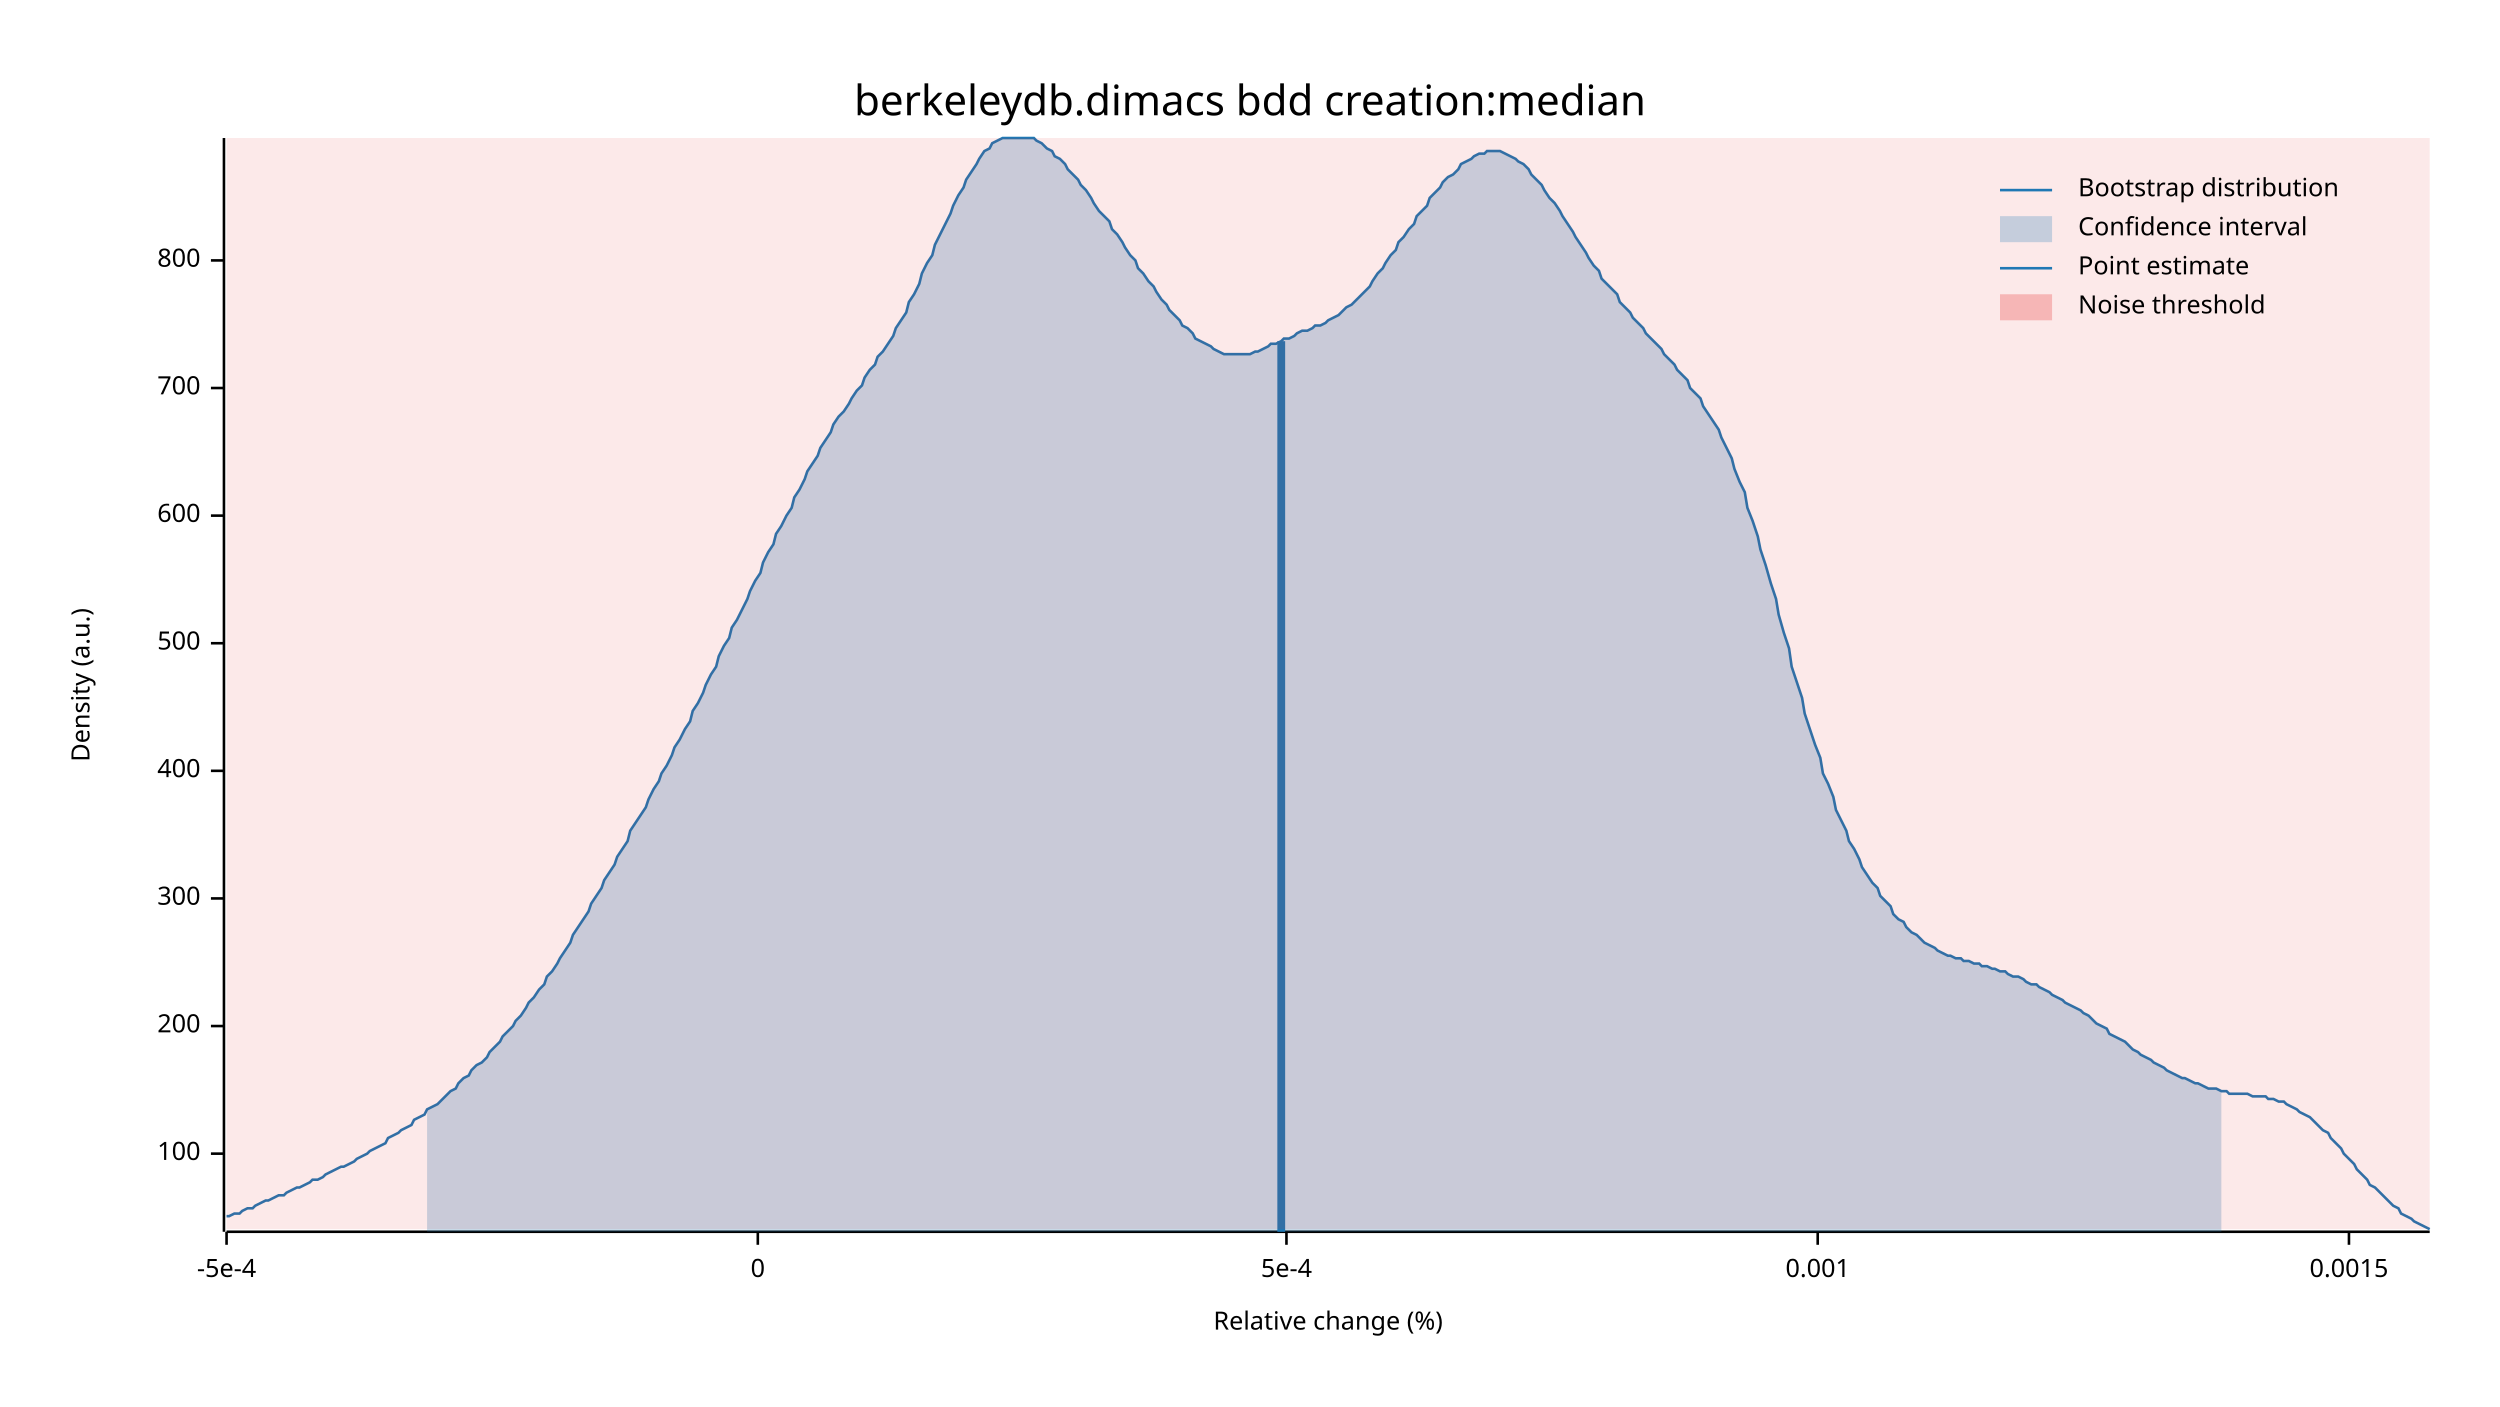
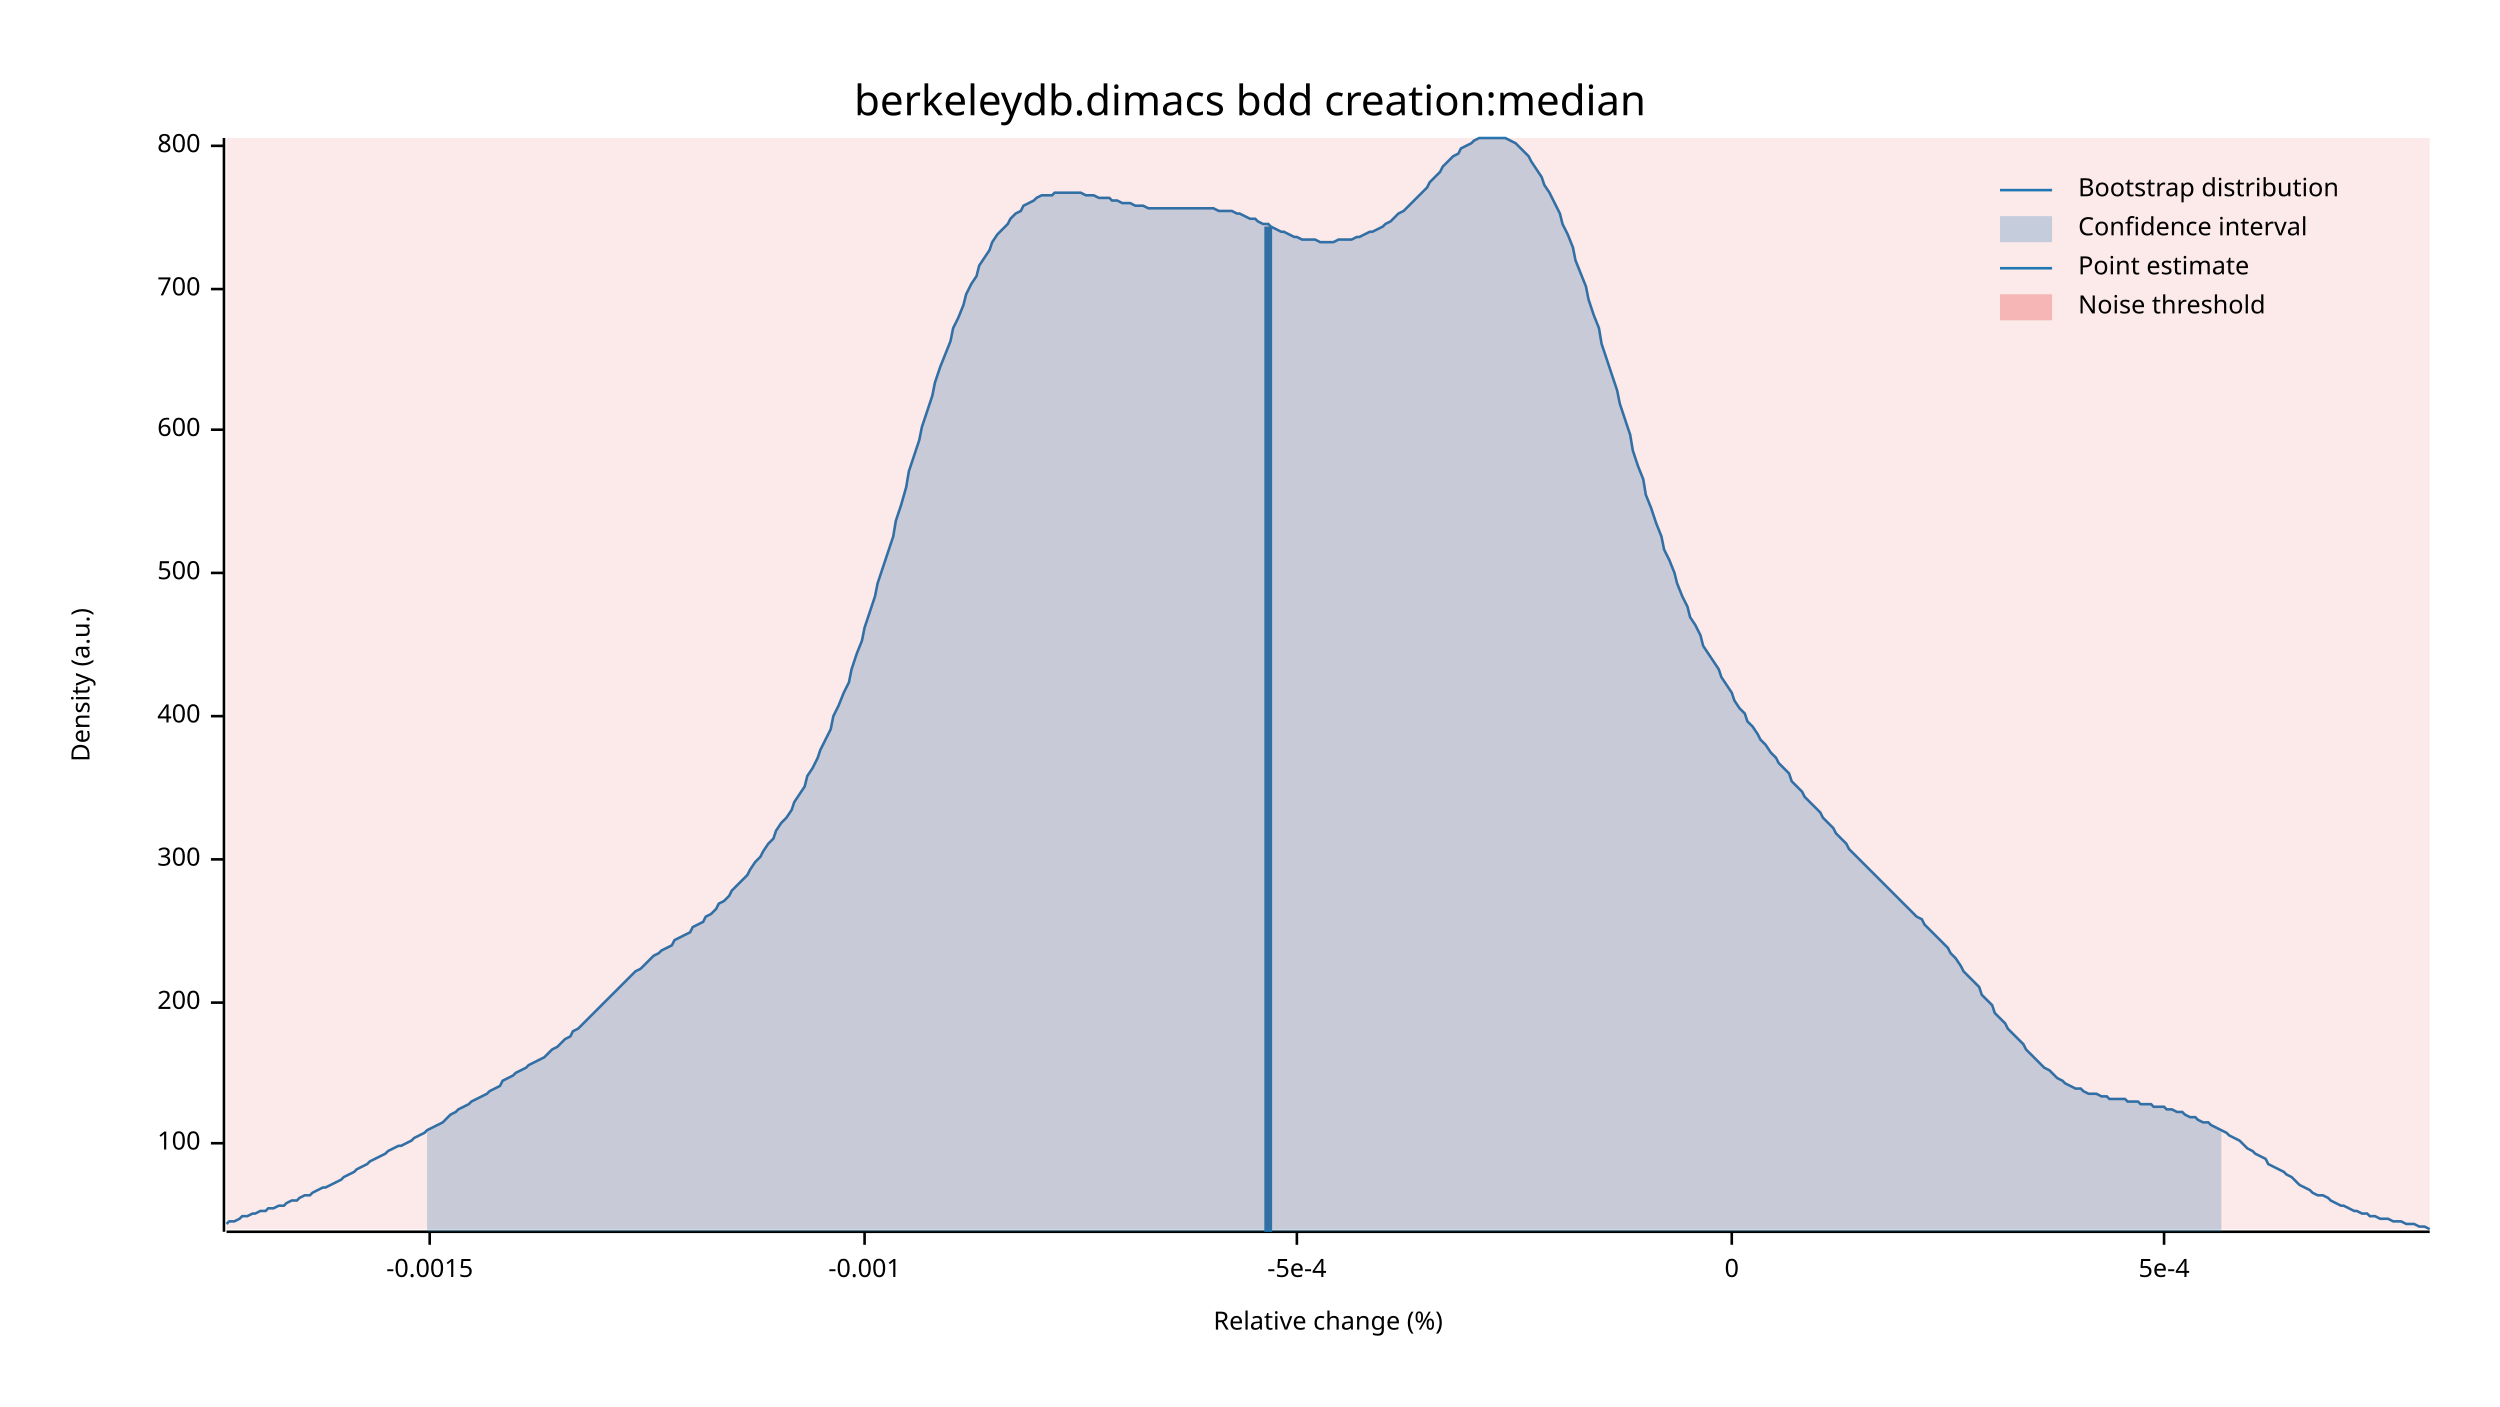
<svg xmlns="http://www.w3.org/2000/svg" width="960" height="540" viewBox="0 0 960 540">
  <text x="480" y="32" dy="0.76em" text-anchor="middle" font-family="sans-serif" font-size="16.129" opacity="1" fill="#000000">
berkeleydb.dimacs bdd creation:median
</text>
  <text x="27" y="263" dy="0.76em" text-anchor="middle" font-family="sans-serif" font-size="9.677" opacity="1" fill="#000000" transform="rotate(270, 27, 263)">
Density (a.u.)
</text>
  <text x="510" y="513" dy="-0.5ex" text-anchor="middle" font-family="sans-serif" font-size="9.677" opacity="1" fill="#000000">
Relative change (%)
</text>
  <polyline fill="none" opacity="1" stroke="#000000" stroke-width="1" points="86,53 86,473 " />
-   <text x="77" y="443" dy="0.5ex" text-anchor="end" font-family="sans-serif" font-size="9.677" opacity="1" fill="#000000">
+   <text x="77" y="439" dy="0.5ex" text-anchor="end" font-family="sans-serif" font-size="9.677" opacity="1" fill="#000000">
100
</text>
-   <polyline fill="none" opacity="1" stroke="#000000" stroke-width="1" points="81,443 86,443 " />
-   <text x="77" y="394" dy="0.5ex" text-anchor="end" font-family="sans-serif" font-size="9.677" opacity="1" fill="#000000">
+   <polyline fill="none" opacity="1" stroke="#000000" stroke-width="1" points="81,439 86,439 " />
+   <text x="77" y="385" dy="0.5ex" text-anchor="end" font-family="sans-serif" font-size="9.677" opacity="1" fill="#000000">
200
</text>
-   <polyline fill="none" opacity="1" stroke="#000000" stroke-width="1" points="81,394 86,394 " />
-   <text x="77" y="345" dy="0.5ex" text-anchor="end" font-family="sans-serif" font-size="9.677" opacity="1" fill="#000000">
+   <polyline fill="none" opacity="1" stroke="#000000" stroke-width="1" points="81,385 86,385 " />
+   <text x="77" y="330" dy="0.5ex" text-anchor="end" font-family="sans-serif" font-size="9.677" opacity="1" fill="#000000">
300
</text>
-   <polyline fill="none" opacity="1" stroke="#000000" stroke-width="1" points="81,345 86,345 " />
-   <text x="77" y="296" dy="0.5ex" text-anchor="end" font-family="sans-serif" font-size="9.677" opacity="1" fill="#000000">
+   <polyline fill="none" opacity="1" stroke="#000000" stroke-width="1" points="81,330 86,330 " />
+   <text x="77" y="275" dy="0.5ex" text-anchor="end" font-family="sans-serif" font-size="9.677" opacity="1" fill="#000000">
400
</text>
-   <polyline fill="none" opacity="1" stroke="#000000" stroke-width="1" points="81,296 86,296 " />
-   <text x="77" y="247" dy="0.5ex" text-anchor="end" font-family="sans-serif" font-size="9.677" opacity="1" fill="#000000">
+   <polyline fill="none" opacity="1" stroke="#000000" stroke-width="1" points="81,275 86,275 " />
+   <text x="77" y="220" dy="0.5ex" text-anchor="end" font-family="sans-serif" font-size="9.677" opacity="1" fill="#000000">
500
</text>
-   <polyline fill="none" opacity="1" stroke="#000000" stroke-width="1" points="81,247 86,247 " />
-   <text x="77" y="198" dy="0.5ex" text-anchor="end" font-family="sans-serif" font-size="9.677" opacity="1" fill="#000000">
+   <polyline fill="none" opacity="1" stroke="#000000" stroke-width="1" points="81,220 86,220 " />
+   <text x="77" y="165" dy="0.5ex" text-anchor="end" font-family="sans-serif" font-size="9.677" opacity="1" fill="#000000">
600
</text>
-   <polyline fill="none" opacity="1" stroke="#000000" stroke-width="1" points="81,198 86,198 " />
-   <text x="77" y="149" dy="0.5ex" text-anchor="end" font-family="sans-serif" font-size="9.677" opacity="1" fill="#000000">
+   <polyline fill="none" opacity="1" stroke="#000000" stroke-width="1" points="81,165 86,165 " />
+   <text x="77" y="111" dy="0.5ex" text-anchor="end" font-family="sans-serif" font-size="9.677" opacity="1" fill="#000000">
700
</text>
-   <polyline fill="none" opacity="1" stroke="#000000" stroke-width="1" points="81,149 86,149 " />
-   <text x="77" y="100" dy="0.5ex" text-anchor="end" font-family="sans-serif" font-size="9.677" opacity="1" fill="#000000">
+   <polyline fill="none" opacity="1" stroke="#000000" stroke-width="1" points="81,111 86,111 " />
+   <text x="77" y="56" dy="0.5ex" text-anchor="end" font-family="sans-serif" font-size="9.677" opacity="1" fill="#000000">
800
</text>
-   <polyline fill="none" opacity="1" stroke="#000000" stroke-width="1" points="81,100 86,100 " />
+   <polyline fill="none" opacity="1" stroke="#000000" stroke-width="1" points="81,56 86,56 " />
  <polyline fill="none" opacity="1" stroke="#000000" stroke-width="1" points="87,473 933,473 " />
-   <text x="87" y="483" dy="0.76em" text-anchor="middle" font-family="sans-serif" font-size="9.677" opacity="1" fill="#000000">
+   <text x="165" y="483" dy="0.76em" text-anchor="middle" font-family="sans-serif" font-size="9.677" opacity="1" fill="#000000">
+ -0.0015
+ </text>
+   <polyline fill="none" opacity="1" stroke="#000000" stroke-width="1" points="165,473 165,478 " />
+   <text x="332" y="483" dy="0.76em" text-anchor="middle" font-family="sans-serif" font-size="9.677" opacity="1" fill="#000000">
+ -0.001
+ </text>
+   <polyline fill="none" opacity="1" stroke="#000000" stroke-width="1" points="332,473 332,478 " />
+   <text x="498" y="483" dy="0.76em" text-anchor="middle" font-family="sans-serif" font-size="9.677" opacity="1" fill="#000000">
-5e-4
</text>
-   <polyline fill="none" opacity="1" stroke="#000000" stroke-width="1" points="87,473 87,478 " />
-   <text x="291" y="483" dy="0.76em" text-anchor="middle" font-family="sans-serif" font-size="9.677" opacity="1" fill="#000000">
+   <polyline fill="none" opacity="1" stroke="#000000" stroke-width="1" points="498,473 498,478 " />
+   <text x="665" y="483" dy="0.76em" text-anchor="middle" font-family="sans-serif" font-size="9.677" opacity="1" fill="#000000">
0
</text>
-   <polyline fill="none" opacity="1" stroke="#000000" stroke-width="1" points="291,473 291,478 " />
-   <text x="494" y="483" dy="0.76em" text-anchor="middle" font-family="sans-serif" font-size="9.677" opacity="1" fill="#000000">
+   <polyline fill="none" opacity="1" stroke="#000000" stroke-width="1" points="665,473 665,478 " />
+   <text x="831" y="483" dy="0.76em" text-anchor="middle" font-family="sans-serif" font-size="9.677" opacity="1" fill="#000000">
5e-4
</text>
-   <polyline fill="none" opacity="1" stroke="#000000" stroke-width="1" points="494,473 494,478 " />
-   <text x="698" y="483" dy="0.76em" text-anchor="middle" font-family="sans-serif" font-size="9.677" opacity="1" fill="#000000">
- 0.001
- </text>
-   <polyline fill="none" opacity="1" stroke="#000000" stroke-width="1" points="698,473 698,478 " />
-   <text x="902" y="483" dy="0.76em" text-anchor="middle" font-family="sans-serif" font-size="9.677" opacity="1" fill="#000000">
- 0.0015
- </text>
-   <polyline fill="none" opacity="1" stroke="#000000" stroke-width="1" points="902,473 902,478 " />
-   <polyline fill="none" opacity="1" stroke="#1F78B4" stroke-width="1" points="87,467 88,467 90,466 92,466 93,465 95,464 97,464 98,463 100,462 102,461 103,461 105,460 107,459 109,459 110,458 112,457 114,456 115,456 117,455 119,454 120,453 122,453 124,452 125,451 127,450 129,449 131,448 132,448 134,447 136,446 137,445 139,444 141,443 142,442 144,441 146,440 148,439 149,437 151,436 153,435 154,434 156,433 158,432 159,430 161,429 163,428 164,426 166,425 168,424 170,422 171,421 173,419 175,418 176,416 178,414 180,413 181,411 183,409 185,408 187,406 188,404 190,402 192,400 193,398 195,396 197,394 198,392 200,390 202,387 203,385 205,383 207,380 209,378 210,375 212,373 214,370 215,368 217,365 219,362 220,359 222,356 224,353 226,350 227,347 229,344 231,341 232,338 234,335 236,332 237,329 239,326 241,323 242,319 244,316 246,313 248,310 249,307 251,303 253,300 254,297 256,294 258,290 259,287 261,284 263,280 265,277 266,273 268,270 270,266 271,263 273,259 275,256 276,252 278,248 280,245 281,241 283,238 285,234 287,230 288,227 290,223 292,220 293,216 295,212 297,209 298,205 300,202 302,198 304,195 305,191 307,188 309,184 310,181 312,178 314,175 315,172 317,169 319,166 320,163 322,160 324,158 326,155 327,153 329,150 331,148 332,145 334,142 336,140 337,137 339,135 341,132 343,129 344,126 346,123 348,120 349,116 351,113 353,109 354,105 356,101 358,98 359,94 361,90 363,86 365,82 366,79 368,75 370,72 371,69 373,66 375,63 376,61 378,58 380,57 381,55 383,54 385,53 387,53 388,53 390,53 392,53 393,53 395,53 397,53 398,54 400,55 402,57 404,58 405,60 407,61 409,63 410,65 412,67 414,69 415,71 417,73 419,76 420,78 422,81 424,83 426,85 427,88 429,90 431,93 432,95 434,98 436,100 437,103 439,105 441,108 443,110 444,112 446,115 448,117 449,119 451,121 453,123 454,125 456,126 458,128 459,130 461,131 463,132 465,133 466,134 468,135 470,136 471,136 473,136 475,136 476,136 478,136 480,136 482,135 483,135 485,134 487,133 488,132 490,132 492,131 493,130 495,130 497,129 498,128 500,127 502,127 504,126 505,125 507,125 509,124 510,123 512,122 514,121 515,120 517,118 519,117 521,115 522,114 524,112 526,110 527,108 529,105 531,103 532,101 534,98 536,96 537,93 539,91 541,88 543,86 544,83 546,81 548,79 549,76 551,74 553,72 554,70 556,68 558,67 560,65 561,63 563,62 565,61 566,60 568,59 570,59 571,58 573,58 575,58 576,58 578,59 580,60 582,61 583,62 585,63 587,65 588,67 590,69 592,71 593,73 595,76 597,78 599,81 600,83 602,86 604,89 605,91 607,94 609,97 610,99 612,102 614,104 615,107 617,109 619,111 621,113 622,116 624,118 626,120 627,122 629,124 631,126 632,128 634,130 636,132 638,134 639,136 641,138 643,140 644,142 646,144 648,146 649,149 651,151 653,153 654,156 656,159 658,162 660,165 661,168 663,172 665,176 666,180 668,185 670,189 671,195 673,200 675,206 676,211 678,217 680,224 682,230 683,236 685,243 687,249 688,256 690,262 692,268 693,274 695,280 697,286 699,291 700,297 702,301 704,306 705,311 707,315 709,319 710,323 712,326 714,330 715,333 717,336 719,339 721,341 722,344 724,346 726,348 727,351 729,353 731,354 732,356 734,358 736,359 738,361 739,362 741,363 743,364 744,365 746,366 748,367 749,367 751,368 753,368 754,369 756,369 758,370 760,370 761,371 763,371 765,372 766,372 768,373 770,373 771,374 773,375 775,375 777,376 778,377 780,378 782,378 783,379 785,380 787,381 788,382 790,383 792,384 793,385 795,386 797,387 799,388 800,389 802,390 804,392 805,393 807,394 809,395 810,397 812,398 814,399 816,400 817,401 819,403 821,404 822,405 824,406 826,407 827,408 829,409 831,410 832,411 834,412 836,413 838,414 839,414 841,415 843,416 844,416 846,417 848,418 849,418 851,418 853,419 855,419 856,420 858,420 860,420 861,420 863,420 865,421 866,421 868,421 870,421 871,422 873,422 875,423 877,423 878,424 880,425 882,426 883,427 885,428 887,429 888,430 890,432 892,434 894,435 895,437 897,439 899,441 900,443 902,445 904,447 905,449 907,451 909,453 910,455 912,456 914,458 916,460 917,461 919,463 921,464 922,466 924,467 926,468 927,469 929,470 931,471 933,472 " />
-   <polygon opacity="0.25" fill="#1F78B4" points="164,426 166,425 168,424 170,422 171,421 173,419 175,418 176,416 178,414 180,413 181,411 183,409 185,408 187,406 188,404 190,402 192,400 193,398 195,396 197,394 198,392 200,390 202,387 203,385 205,383 207,380 209,378 210,375 212,373 214,370 215,368 217,365 219,362 220,359 222,356 224,353 226,350 227,347 229,344 231,341 232,338 234,335 236,332 237,329 239,326 241,323 242,319 244,316 246,313 248,310 249,307 251,303 253,300 254,297 256,294 258,290 259,287 261,284 263,280 265,277 266,273 268,270 270,266 271,263 273,259 275,256 276,252 278,248 280,245 281,241 283,238 285,234 287,230 288,227 290,223 292,220 293,216 295,212 297,209 298,205 300,202 302,198 304,195 305,191 307,188 309,184 310,181 312,178 314,175 315,172 317,169 319,166 320,163 322,160 324,158 326,155 327,153 329,150 331,148 332,145 334,142 336,140 337,137 339,135 341,132 343,129 344,126 346,123 348,120 349,116 351,113 353,109 354,105 356,101 358,98 359,94 361,90 363,86 365,82 366,79 368,75 370,72 371,69 373,66 375,63 376,61 378,58 380,57 381,55 383,54 385,53 387,53 388,53 390,53 392,53 393,53 395,53 397,53 398,54 400,55 402,57 404,58 405,60 407,61 409,63 410,65 412,67 414,69 415,71 417,73 419,76 420,78 422,81 424,83 426,85 427,88 429,90 431,93 432,95 434,98 436,100 437,103 439,105 441,108 443,110 444,112 446,115 448,117 449,119 451,121 453,123 454,125 456,126 458,128 459,130 461,131 463,132 465,133 466,134 468,135 470,136 471,136 473,136 475,136 476,136 478,136 480,136 482,135 483,135 485,134 487,133 488,132 490,132 492,131 493,130 495,130 497,129 498,128 500,127 502,127 504,126 505,125 507,125 509,124 510,123 512,122 514,121 515,120 517,118 519,117 521,115 522,114 524,112 526,110 527,108 529,105 531,103 532,101 534,98 536,96 537,93 539,91 541,88 543,86 544,83 546,81 548,79 549,76 551,74 553,72 554,70 556,68 558,67 560,65 561,63 563,62 565,61 566,60 568,59 570,59 571,58 573,58 575,58 576,58 578,59 580,60 582,61 583,62 585,63 587,65 588,67 590,69 592,71 593,73 595,76 597,78 599,81 600,83 602,86 604,89 605,91 607,94 609,97 610,99 612,102 614,104 615,107 617,109 619,111 621,113 622,116 624,118 626,120 627,122 629,124 631,126 632,128 634,130 636,132 638,134 639,136 641,138 643,140 644,142 646,144 648,146 649,149 651,151 653,153 654,156 656,159 658,162 660,165 661,168 663,172 665,176 666,180 668,185 670,189 671,195 673,200 675,206 676,211 678,217 680,224 682,230 683,236 685,243 687,249 688,256 690,262 692,268 693,274 695,280 697,286 699,291 700,297 702,301 704,306 705,311 707,315 709,319 710,323 712,326 714,330 715,333 717,336 719,339 721,341 722,344 724,346 726,348 727,351 729,353 731,354 732,356 734,358 736,359 738,361 739,362 741,363 743,364 744,365 746,366 748,367 749,367 751,368 753,368 754,369 756,369 758,370 760,370 761,371 763,371 765,372 766,372 768,373 770,373 771,374 773,375 775,375 777,376 778,377 780,378 782,378 783,379 785,380 787,381 788,382 790,383 792,384 793,385 795,386 797,387 799,388 800,389 802,390 804,392 805,393 807,394 809,395 810,397 812,398 814,399 816,400 817,401 819,403 821,404 822,405 824,406 826,407 827,408 829,409 831,410 832,411 834,412 836,413 838,414 839,414 841,415 843,416 844,416 846,417 848,418 849,418 851,418 853,419 853,473 164,473 " />
-   <polyline fill="none" opacity="1" stroke="#1F78B4" stroke-width="3" points="492,473 492,131 " />
+   <polyline fill="none" opacity="1" stroke="#000000" stroke-width="1" points="831,473 831,478 " />
+   <polyline fill="none" opacity="1" stroke="#1F78B4" stroke-width="1" points="87,470 88,469 90,469 92,468 93,467 95,467 97,466 98,466 100,465 102,465 103,464 105,464 107,463 109,463 110,462 112,461 114,461 115,460 117,459 119,459 120,458 122,457 124,456 125,456 127,455 129,454 131,453 132,452 134,451 136,450 137,449 139,448 141,447 142,446 144,445 146,444 148,443 149,442 151,441 153,440 154,440 156,439 158,438 159,437 161,436 163,435 164,434 166,433 168,432 170,431 171,430 173,428 175,427 176,426 178,425 180,424 181,423 183,422 185,421 187,420 188,419 190,418 192,417 193,415 195,414 197,413 198,412 200,411 202,410 203,409 205,408 207,407 209,406 210,405 212,403 214,402 215,401 217,399 219,398 220,396 222,395 224,393 226,391 227,390 229,388 231,386 232,385 234,383 236,381 237,380 239,378 241,376 242,375 244,373 246,372 248,370 249,369 251,367 253,366 254,365 256,364 258,363 259,361 261,360 263,359 265,358 266,356 268,355 270,354 271,352 273,351 275,349 276,347 278,346 280,344 281,342 283,340 285,338 287,336 288,334 290,331 292,329 293,327 295,324 297,322 298,319 300,316 302,314 304,311 305,308 307,305 309,302 310,298 312,295 314,291 315,288 317,284 319,280 320,275 322,271 324,266 326,262 327,257 329,251 331,246 332,241 334,235 336,229 337,224 339,218 341,212 343,206 344,200 346,194 348,187 349,181 351,175 353,169 354,164 356,158 358,152 359,147 361,141 363,136 365,131 366,126 368,122 370,117 371,113 373,109 375,106 376,102 378,99 380,96 381,93 383,90 385,88 387,86 388,84 390,82 392,81 393,79 395,78 397,77 398,76 400,75 402,75 404,75 405,74 407,74 409,74 410,74 412,74 414,74 415,74 417,75 419,75 420,75 422,76 424,76 426,76 427,77 429,77 431,78 432,78 434,78 436,79 437,79 439,79 441,80 443,80 444,80 446,80 448,80 449,80 451,80 453,80 454,80 456,80 458,80 459,80 461,80 463,80 465,80 466,80 468,81 470,81 471,81 473,81 475,82 476,82 478,83 480,84 482,84 483,85 485,86 487,86 488,87 490,88 492,89 493,89 495,90 497,91 498,91 500,92 502,92 504,92 505,92 507,93 509,93 510,93 512,93 514,92 515,92 517,92 519,92 521,91 522,91 524,90 526,89 527,89 529,88 531,87 532,86 534,85 536,83 537,82 539,81 541,79 543,77 544,76 546,74 548,72 549,70 551,68 553,66 554,64 556,62 558,60 560,59 561,57 563,56 565,55 566,54 568,53 570,53 571,53 573,53 575,53 576,53 578,53 580,54 582,55 583,56 585,58 587,60 588,62 590,65 592,68 593,71 595,74 597,78 599,82 600,86 602,90 604,95 605,100 607,105 609,110 610,115 612,121 614,126 615,132 617,138 619,144 621,150 622,155 624,161 626,167 627,173 629,179 631,184 632,190 634,195 636,201 638,206 639,211 641,215 643,220 644,224 646,229 648,233 649,237 651,240 653,244 654,248 656,251 658,254 660,257 661,260 663,263 665,266 666,269 668,272 670,274 671,277 673,279 675,282 676,284 678,286 680,289 682,291 683,293 685,295 687,297 688,300 690,302 692,304 693,306 695,308 697,310 699,312 700,314 702,316 704,318 705,320 707,322 709,324 710,326 712,328 714,330 715,331 717,333 719,335 721,337 722,338 724,340 726,342 727,343 729,345 731,347 732,348 734,350 736,352 738,353 739,355 741,357 743,359 744,360 746,362 748,364 749,366 751,368 753,371 754,373 756,375 758,377 760,379 761,382 763,384 765,386 766,389 768,391 770,393 771,395 773,397 775,399 777,401 778,403 780,405 782,407 783,408 785,410 787,411 788,412 790,414 792,415 793,416 795,417 797,418 799,418 800,419 802,420 804,420 805,420 807,421 809,421 810,422 812,422 814,422 816,422 817,423 819,423 821,423 822,424 824,424 826,424 827,425 829,425 831,425 832,426 834,426 836,427 838,427 839,428 841,429 843,429 844,430 846,431 848,431 849,432 851,433 853,434 855,435 856,436 858,437 860,438 861,439 863,441 865,442 866,443 868,444 870,445 871,447 873,448 875,449 877,450 878,451 880,452 882,454 883,455 885,456 887,457 888,458 890,459 892,459 894,460 895,461 897,462 899,463 900,463 902,464 904,465 905,465 907,466 909,466 910,467 912,467 914,468 916,468 917,468 919,469 921,469 922,469 924,470 926,470 927,470 929,471 931,471 933,472 " />
+   <polygon opacity="0.25" fill="#1F78B4" points="164,434 166,433 168,432 170,431 171,430 173,428 175,427 176,426 178,425 180,424 181,423 183,422 185,421 187,420 188,419 190,418 192,417 193,415 195,414 197,413 198,412 200,411 202,410 203,409 205,408 207,407 209,406 210,405 212,403 214,402 215,401 217,399 219,398 220,396 222,395 224,393 226,391 227,390 229,388 231,386 232,385 234,383 236,381 237,380 239,378 241,376 242,375 244,373 246,372 248,370 249,369 251,367 253,366 254,365 256,364 258,363 259,361 261,360 263,359 265,358 266,356 268,355 270,354 271,352 273,351 275,349 276,347 278,346 280,344 281,342 283,340 285,338 287,336 288,334 290,331 292,329 293,327 295,324 297,322 298,319 300,316 302,314 304,311 305,308 307,305 309,302 310,298 312,295 314,291 315,288 317,284 319,280 320,275 322,271 324,266 326,262 327,257 329,251 331,246 332,241 334,235 336,229 337,224 339,218 341,212 343,206 344,200 346,194 348,187 349,181 351,175 353,169 354,164 356,158 358,152 359,147 361,141 363,136 365,131 366,126 368,122 370,117 371,113 373,109 375,106 376,102 378,99 380,96 381,93 383,90 385,88 387,86 388,84 390,82 392,81 393,79 395,78 397,77 398,76 400,75 402,75 404,75 405,74 407,74 409,74 410,74 412,74 414,74 415,74 417,75 419,75 420,75 422,76 424,76 426,76 427,77 429,77 431,78 432,78 434,78 436,79 437,79 439,79 441,80 443,80 444,80 446,80 448,80 449,80 451,80 453,80 454,80 456,80 458,80 459,80 461,80 463,80 465,80 466,80 468,81 470,81 471,81 473,81 475,82 476,82 478,83 480,84 482,84 483,85 485,86 487,86 488,87 490,88 492,89 493,89 495,90 497,91 498,91 500,92 502,92 504,92 505,92 507,93 509,93 510,93 512,93 514,92 515,92 517,92 519,92 521,91 522,91 524,90 526,89 527,89 529,88 531,87 532,86 534,85 536,83 537,82 539,81 541,79 543,77 544,76 546,74 548,72 549,70 551,68 553,66 554,64 556,62 558,60 560,59 561,57 563,56 565,55 566,54 568,53 570,53 571,53 573,53 575,53 576,53 578,53 580,54 582,55 583,56 585,58 587,60 588,62 590,65 592,68 593,71 595,74 597,78 599,82 600,86 602,90 604,95 605,100 607,105 609,110 610,115 612,121 614,126 615,132 617,138 619,144 621,150 622,155 624,161 626,167 627,173 629,179 631,184 632,190 634,195 636,201 638,206 639,211 641,215 643,220 644,224 646,229 648,233 649,237 651,240 653,244 654,248 656,251 658,254 660,257 661,260 663,263 665,266 666,269 668,272 670,274 671,277 673,279 675,282 676,284 678,286 680,289 682,291 683,293 685,295 687,297 688,300 690,302 692,304 693,306 695,308 697,310 699,312 700,314 702,316 704,318 705,320 707,322 709,324 710,326 712,328 714,330 715,331 717,333 719,335 721,337 722,338 724,340 726,342 727,343 729,345 731,347 732,348 734,350 736,352 738,353 739,355 741,357 743,359 744,360 746,362 748,364 749,366 751,368 753,371 754,373 756,375 758,377 760,379 761,382 763,384 765,386 766,389 768,391 770,393 771,395 773,397 775,399 777,401 778,403 780,405 782,407 783,408 785,410 787,411 788,412 790,414 792,415 793,416 795,417 797,418 799,418 800,419 802,420 804,420 805,420 807,421 809,421 810,422 812,422 814,422 816,422 817,423 819,423 821,423 822,424 824,424 826,424 827,425 829,425 831,425 832,426 834,426 836,427 838,427 839,428 841,429 843,429 844,430 846,431 848,431 849,432 851,433 853,434 853,473 164,473 " />
+   <polyline fill="none" opacity="1" stroke="#1F78B4" stroke-width="3" points="487,473 487,87 " />
  <rect x="87" y="53" width="846" height="419" opacity="0.1" fill="#E31A1C" stroke="none" />
  <text x="798" y="68" dy="0.76em" text-anchor="start" font-family="sans-serif" font-size="9.677" opacity="1" fill="#000000">
Bootstrap distribution
</text>
  <text x="798" y="83" dy="0.76em" text-anchor="start" font-family="sans-serif" font-size="9.677" opacity="1" fill="#000000">
Confidence interval
</text>
  <text x="798" y="98" dy="0.76em" text-anchor="start" font-family="sans-serif" font-size="9.677" opacity="1" fill="#000000">
Point estimate
</text>
  <text x="798" y="113" dy="0.76em" text-anchor="start" font-family="sans-serif" font-size="9.677" opacity="1" fill="#000000">
Noise threshold
</text>
  <polyline fill="none" opacity="1" stroke="#1F78B4" stroke-width="1" points="768,73 788,73 " />
  <rect x="768" y="83" width="20" height="10" opacity="0.25" fill="#1F78B4" stroke="none" />
  <polyline fill="none" opacity="1" stroke="#1F78B4" stroke-width="1" points="768,103 788,103 " />
  <rect x="768" y="113" width="20" height="10" opacity="0.25" fill="#E31A1C" stroke="none" />
</svg>
